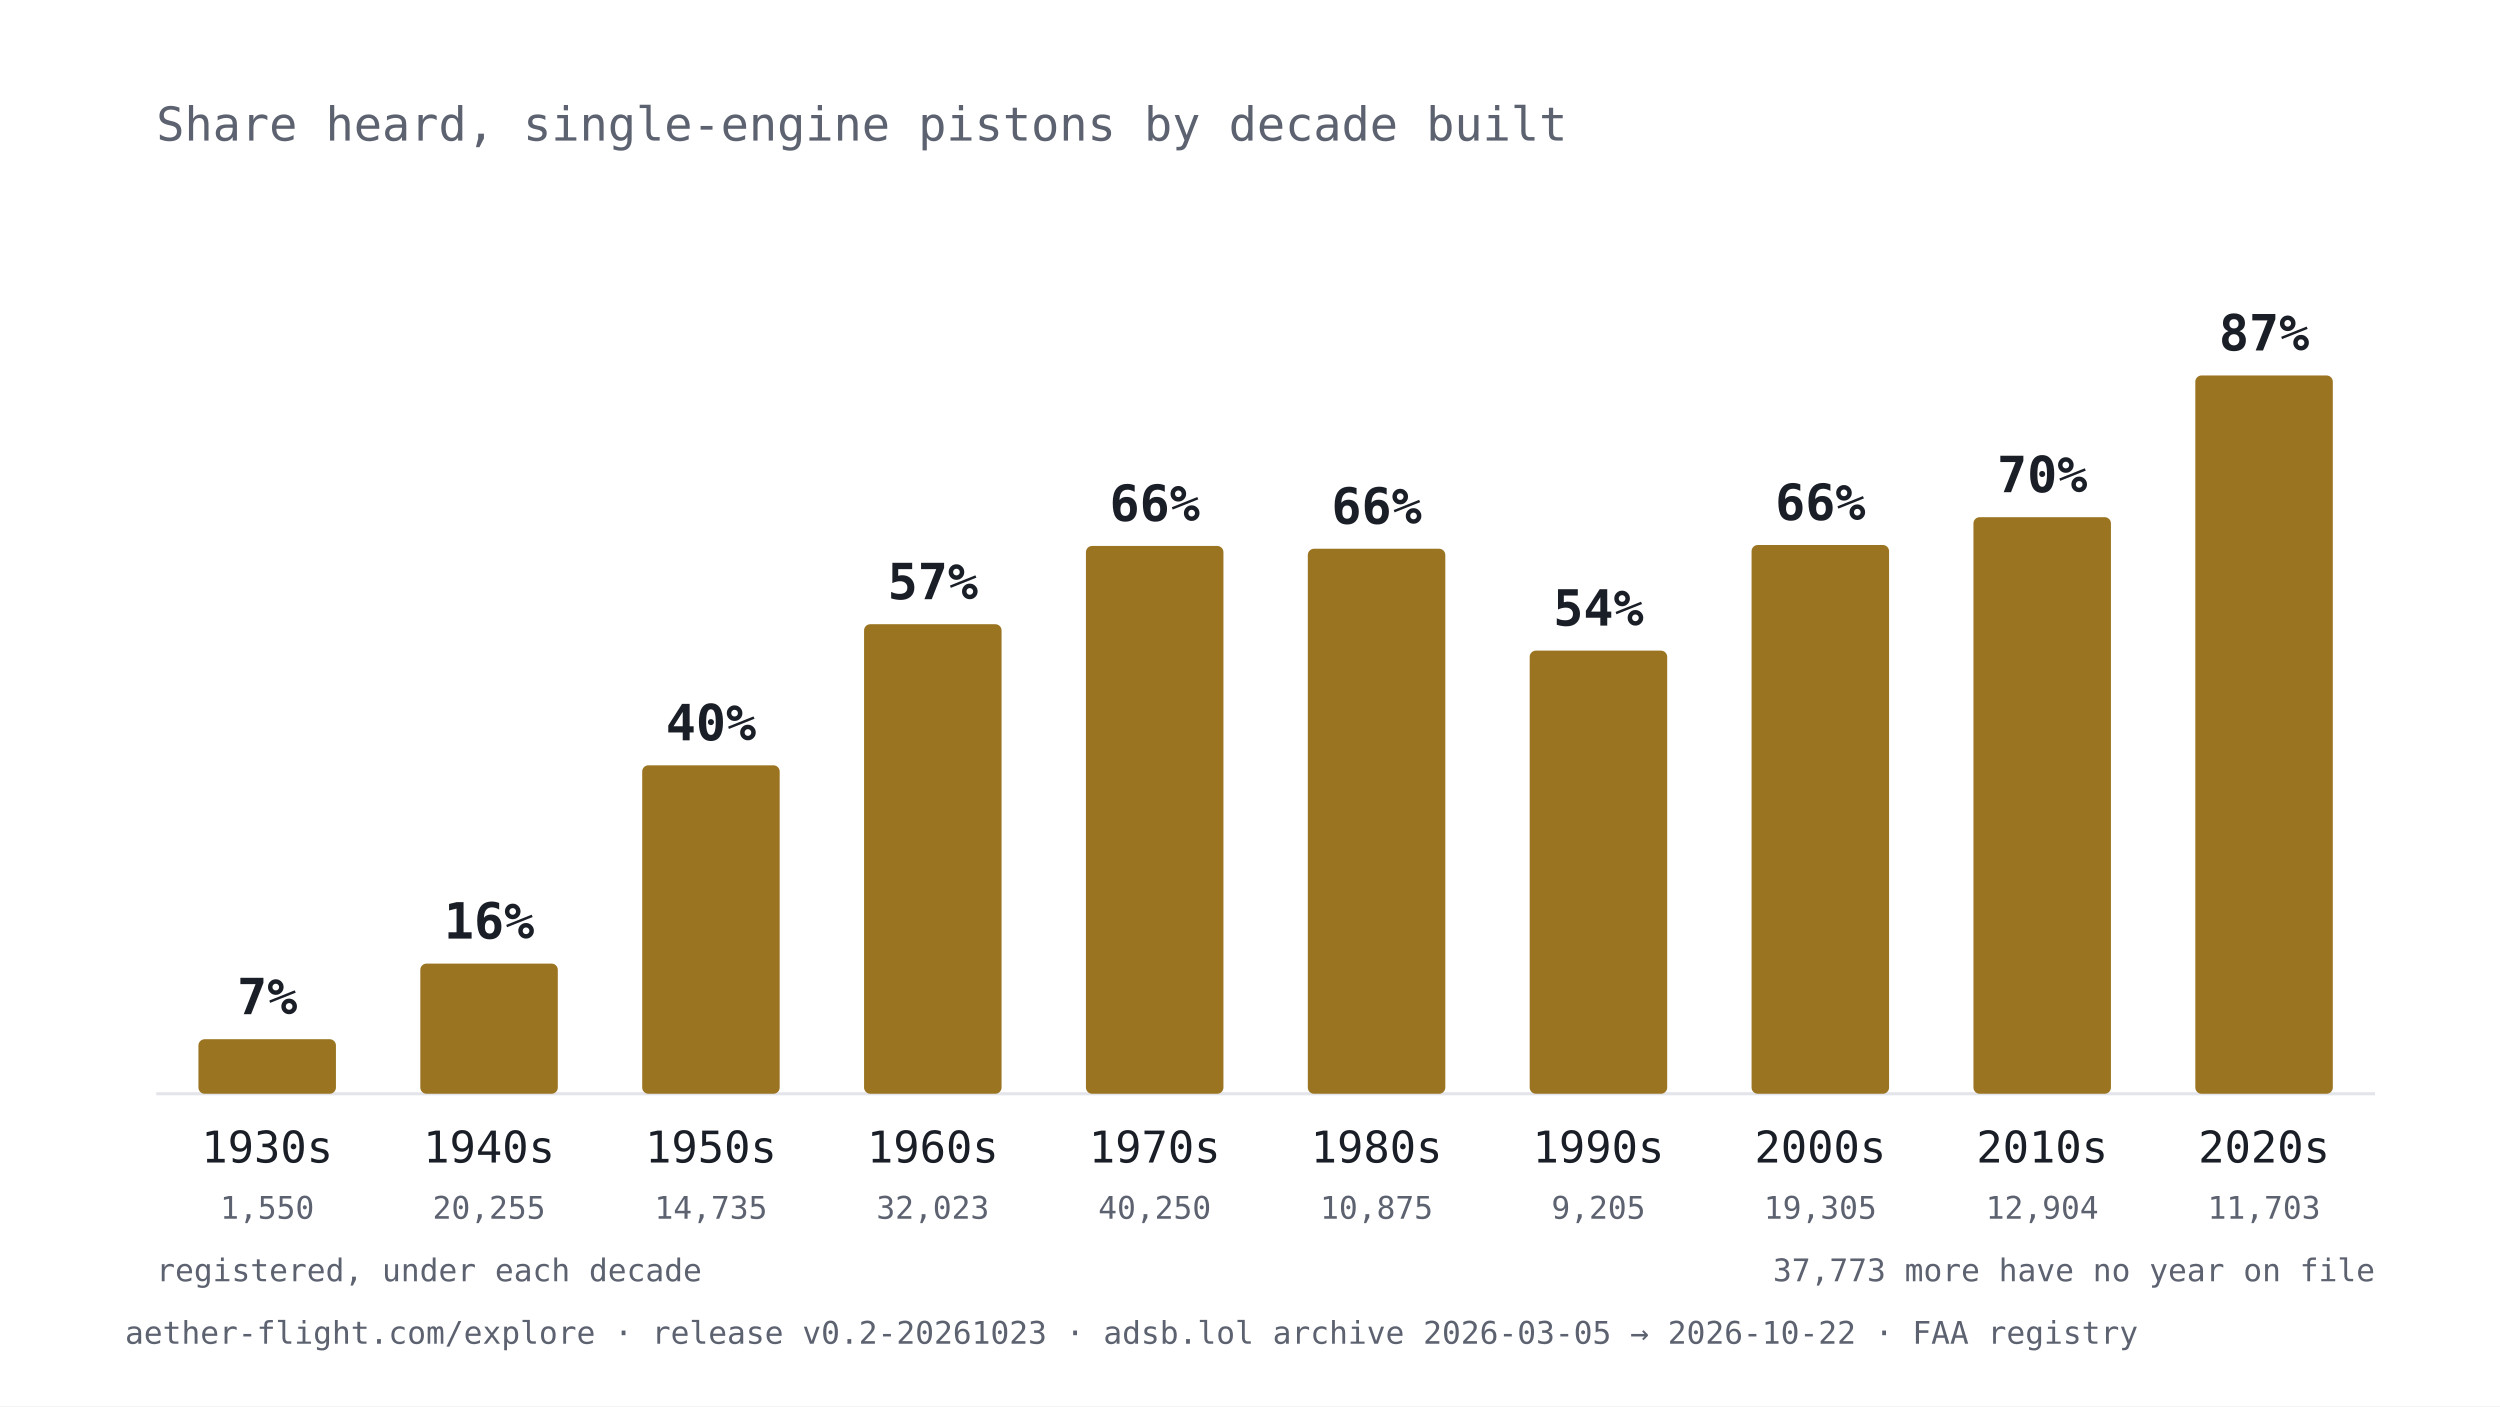
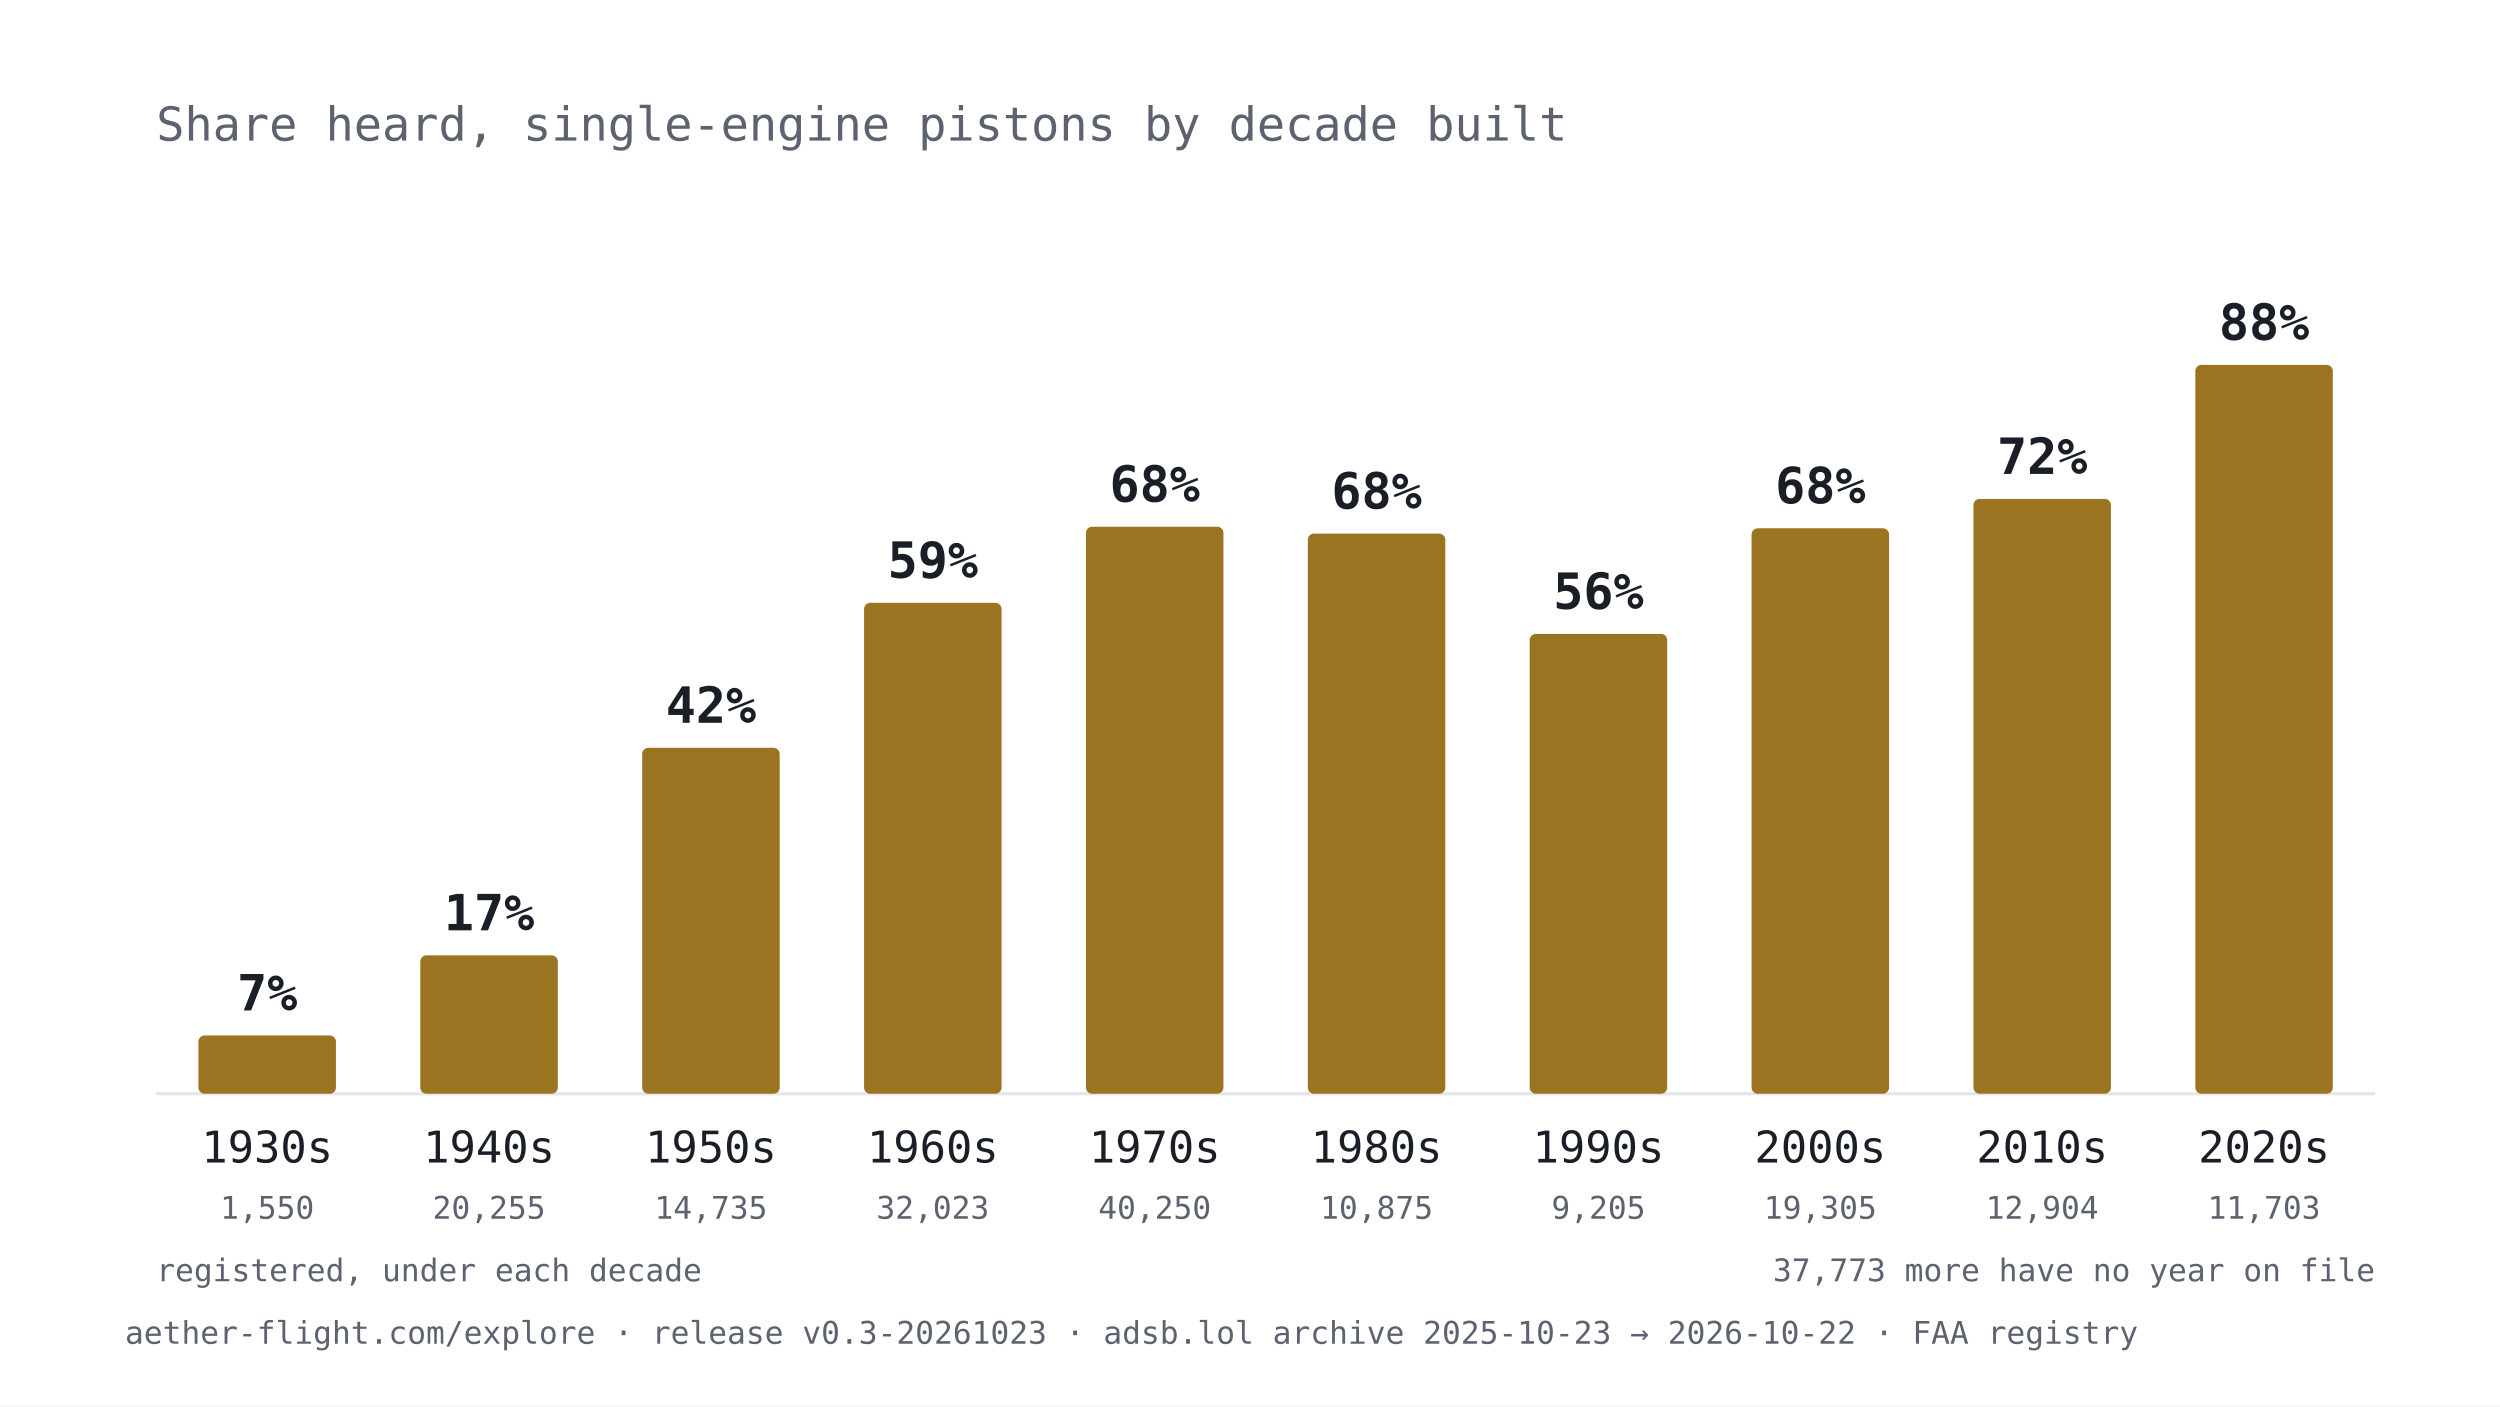
<svg xmlns="http://www.w3.org/2000/svg" viewBox="0 0 1600 900" width="1600" height="900" font-family="'Azeret Mono', Menlo, Consolas, monospace">
  <rect width="1600" height="900" fill="#ffffff" />
  <line x1="100.0" y1="700.0" x2="1520.0" y2="700.0" stroke="#e3e5ea" stroke-width="2" />
-   <rect x="127.0" y="665.1" width="88.0" height="34.9" rx="4" fill="#9a7420" />
-   <text x="171.0" y="649.1" font-size="32" font-weight="600" fill="#1a1e27" text-anchor="middle">7%</text>
+   <rect x="127.0" y="662.7" width="88.0" height="37.3" rx="4" fill="#9a7420" />
+   <text x="171.0" y="646.7" font-size="32" font-weight="600" fill="#1a1e27" text-anchor="middle">7%</text>
  <text x="171.0" y="744.0" font-size="28" font-weight="400" fill="#1a1e27" text-anchor="middle">1930s</text>
  <text x="171.0" y="780.0" font-size="20" font-weight="400" fill="#5d6270" text-anchor="middle">1,550</text>
-   <rect x="269.0" y="616.7" width="88.0" height="83.3" rx="4" fill="#9a7420" />
-   <text x="313.0" y="600.7" font-size="32" font-weight="600" fill="#1a1e27" text-anchor="middle">16%</text>
+   <rect x="269.0" y="611.4" width="88.0" height="88.6" rx="4" fill="#9a7420" />
+   <text x="313.0" y="595.4" font-size="32" font-weight="600" fill="#1a1e27" text-anchor="middle">17%</text>
  <text x="313.0" y="744.0" font-size="28" font-weight="400" fill="#1a1e27" text-anchor="middle">1940s</text>
  <text x="313.0" y="780.0" font-size="20" font-weight="400" fill="#5d6270" text-anchor="middle">20,255</text>
-   <rect x="411.0" y="489.8" width="88.0" height="210.2" rx="4" fill="#9a7420" />
-   <text x="455.0" y="473.8" font-size="32" font-weight="600" fill="#1a1e27" text-anchor="middle">40%</text>
+   <rect x="411.0" y="478.6" width="88.0" height="221.4" rx="4" fill="#9a7420" />
+   <text x="455.0" y="462.6" font-size="32" font-weight="600" fill="#1a1e27" text-anchor="middle">42%</text>
  <text x="455.0" y="744.0" font-size="28" font-weight="400" fill="#1a1e27" text-anchor="middle">1950s</text>
  <text x="455.0" y="780.0" font-size="20" font-weight="400" fill="#5d6270" text-anchor="middle">14,735</text>
-   <rect x="553.0" y="399.5" width="88.0" height="300.5" rx="4" fill="#9a7420" />
-   <text x="597.0" y="383.5" font-size="32" font-weight="600" fill="#1a1e27" text-anchor="middle">57%</text>
+   <rect x="553.0" y="385.8" width="88.0" height="314.2" rx="4" fill="#9a7420" />
+   <text x="597.0" y="369.8" font-size="32" font-weight="600" fill="#1a1e27" text-anchor="middle">59%</text>
  <text x="597.0" y="744.0" font-size="28" font-weight="400" fill="#1a1e27" text-anchor="middle">1960s</text>
  <text x="597.0" y="780.0" font-size="20" font-weight="400" fill="#5d6270" text-anchor="middle">32,023</text>
-   <rect x="695.0" y="349.4" width="88.0" height="350.6" rx="4" fill="#9a7420" />
-   <text x="739.0" y="333.4" font-size="32" font-weight="600" fill="#1a1e27" text-anchor="middle">66%</text>
+   <rect x="695.0" y="337.1" width="88.0" height="362.9" rx="4" fill="#9a7420" />
+   <text x="739.0" y="321.1" font-size="32" font-weight="600" fill="#1a1e27" text-anchor="middle">68%</text>
  <text x="739.0" y="744.0" font-size="28" font-weight="400" fill="#1a1e27" text-anchor="middle">1970s</text>
  <text x="739.0" y="780.0" font-size="20" font-weight="400" fill="#5d6270" text-anchor="middle">40,250</text>
-   <rect x="837.0" y="351.2" width="88.0" height="348.8" rx="4" fill="#9a7420" />
-   <text x="881.0" y="335.2" font-size="32" font-weight="600" fill="#1a1e27" text-anchor="middle">66%</text>
+   <rect x="837.0" y="341.5" width="88.0" height="358.5" rx="4" fill="#9a7420" />
+   <text x="881.0" y="325.5" font-size="32" font-weight="600" fill="#1a1e27" text-anchor="middle">68%</text>
  <text x="881.0" y="744.0" font-size="28" font-weight="400" fill="#1a1e27" text-anchor="middle">1980s</text>
  <text x="881.0" y="780.0" font-size="20" font-weight="400" fill="#5d6270" text-anchor="middle">10,875</text>
-   <rect x="979.0" y="416.4" width="88.0" height="283.6" rx="4" fill="#9a7420" />
-   <text x="1023.0" y="400.4" font-size="32" font-weight="600" fill="#1a1e27" text-anchor="middle">54%</text>
+   <rect x="979.0" y="405.7" width="88.0" height="294.3" rx="4" fill="#9a7420" />
+   <text x="1023.0" y="389.7" font-size="32" font-weight="600" fill="#1a1e27" text-anchor="middle">56%</text>
  <text x="1023.0" y="744.0" font-size="28" font-weight="400" fill="#1a1e27" text-anchor="middle">1990s</text>
  <text x="1023.0" y="780.0" font-size="20" font-weight="400" fill="#5d6270" text-anchor="middle">9,205</text>
-   <rect x="1121.0" y="348.8" width="88.0" height="351.2" rx="4" fill="#9a7420" />
-   <text x="1165.0" y="332.8" font-size="32" font-weight="600" fill="#1a1e27" text-anchor="middle">66%</text>
+   <rect x="1121.0" y="338.1" width="88.0" height="361.9" rx="4" fill="#9a7420" />
+   <text x="1165.0" y="322.1" font-size="32" font-weight="600" fill="#1a1e27" text-anchor="middle">68%</text>
  <text x="1165.0" y="744.0" font-size="28" font-weight="400" fill="#1a1e27" text-anchor="middle">2000s</text>
  <text x="1165.0" y="780.0" font-size="20" font-weight="400" fill="#5d6270" text-anchor="middle">19,305</text>
-   <rect x="1263.0" y="331.0" width="88.0" height="369.0" rx="4" fill="#9a7420" />
-   <text x="1307.0" y="315.0" font-size="32" font-weight="600" fill="#1a1e27" text-anchor="middle">70%</text>
+   <rect x="1263.0" y="319.3" width="88.0" height="380.7" rx="4" fill="#9a7420" />
+   <text x="1307.0" y="303.3" font-size="32" font-weight="600" fill="#1a1e27" text-anchor="middle">72%</text>
  <text x="1307.0" y="744.0" font-size="28" font-weight="400" fill="#1a1e27" text-anchor="middle">2010s</text>
  <text x="1307.0" y="780.0" font-size="20" font-weight="400" fill="#5d6270" text-anchor="middle">12,904</text>
-   <rect x="1405.0" y="240.3" width="88.0" height="459.7" rx="4" fill="#9a7420" />
-   <text x="1449.0" y="224.3" font-size="32" font-weight="600" fill="#1a1e27" text-anchor="middle">87%</text>
+   <rect x="1405.0" y="233.5" width="88.0" height="466.5" rx="4" fill="#9a7420" />
+   <text x="1449.0" y="217.5" font-size="32" font-weight="600" fill="#1a1e27" text-anchor="middle">88%</text>
  <text x="1449.0" y="744.0" font-size="28" font-weight="400" fill="#1a1e27" text-anchor="middle">2020s</text>
  <text x="1449.0" y="780.0" font-size="20" font-weight="400" fill="#5d6270" text-anchor="middle">11,703</text>
  <text x="100.0" y="90.0" font-size="30" font-weight="400" fill="#5d6270" text-anchor="start">Share heard, single-engine pistons by decade built</text>
  <text x="100.0" y="820.0" font-size="20" font-weight="400" fill="#5d6270" text-anchor="start">registered, under each decade</text>
  <text x="1520.0" y="820.0" font-size="20" font-weight="400" fill="#5d6270" text-anchor="end">37,773 more have no year on file</text>
-   <text x="80.0" y="860.0" font-size="20" font-weight="400" fill="#5d6270" text-anchor="start">aether-flight.com/explore · release v0.2-20261023 · adsb.lol archive 2026-03-05 → 2026-10-22 · FAA registry</text>
+   <text x="80.0" y="860.0" font-size="20" font-weight="400" fill="#5d6270" text-anchor="start">aether-flight.com/explore · release v0.3-20261023 · adsb.lol archive 2025-10-23 → 2026-10-22 · FAA registry</text>
</svg>
